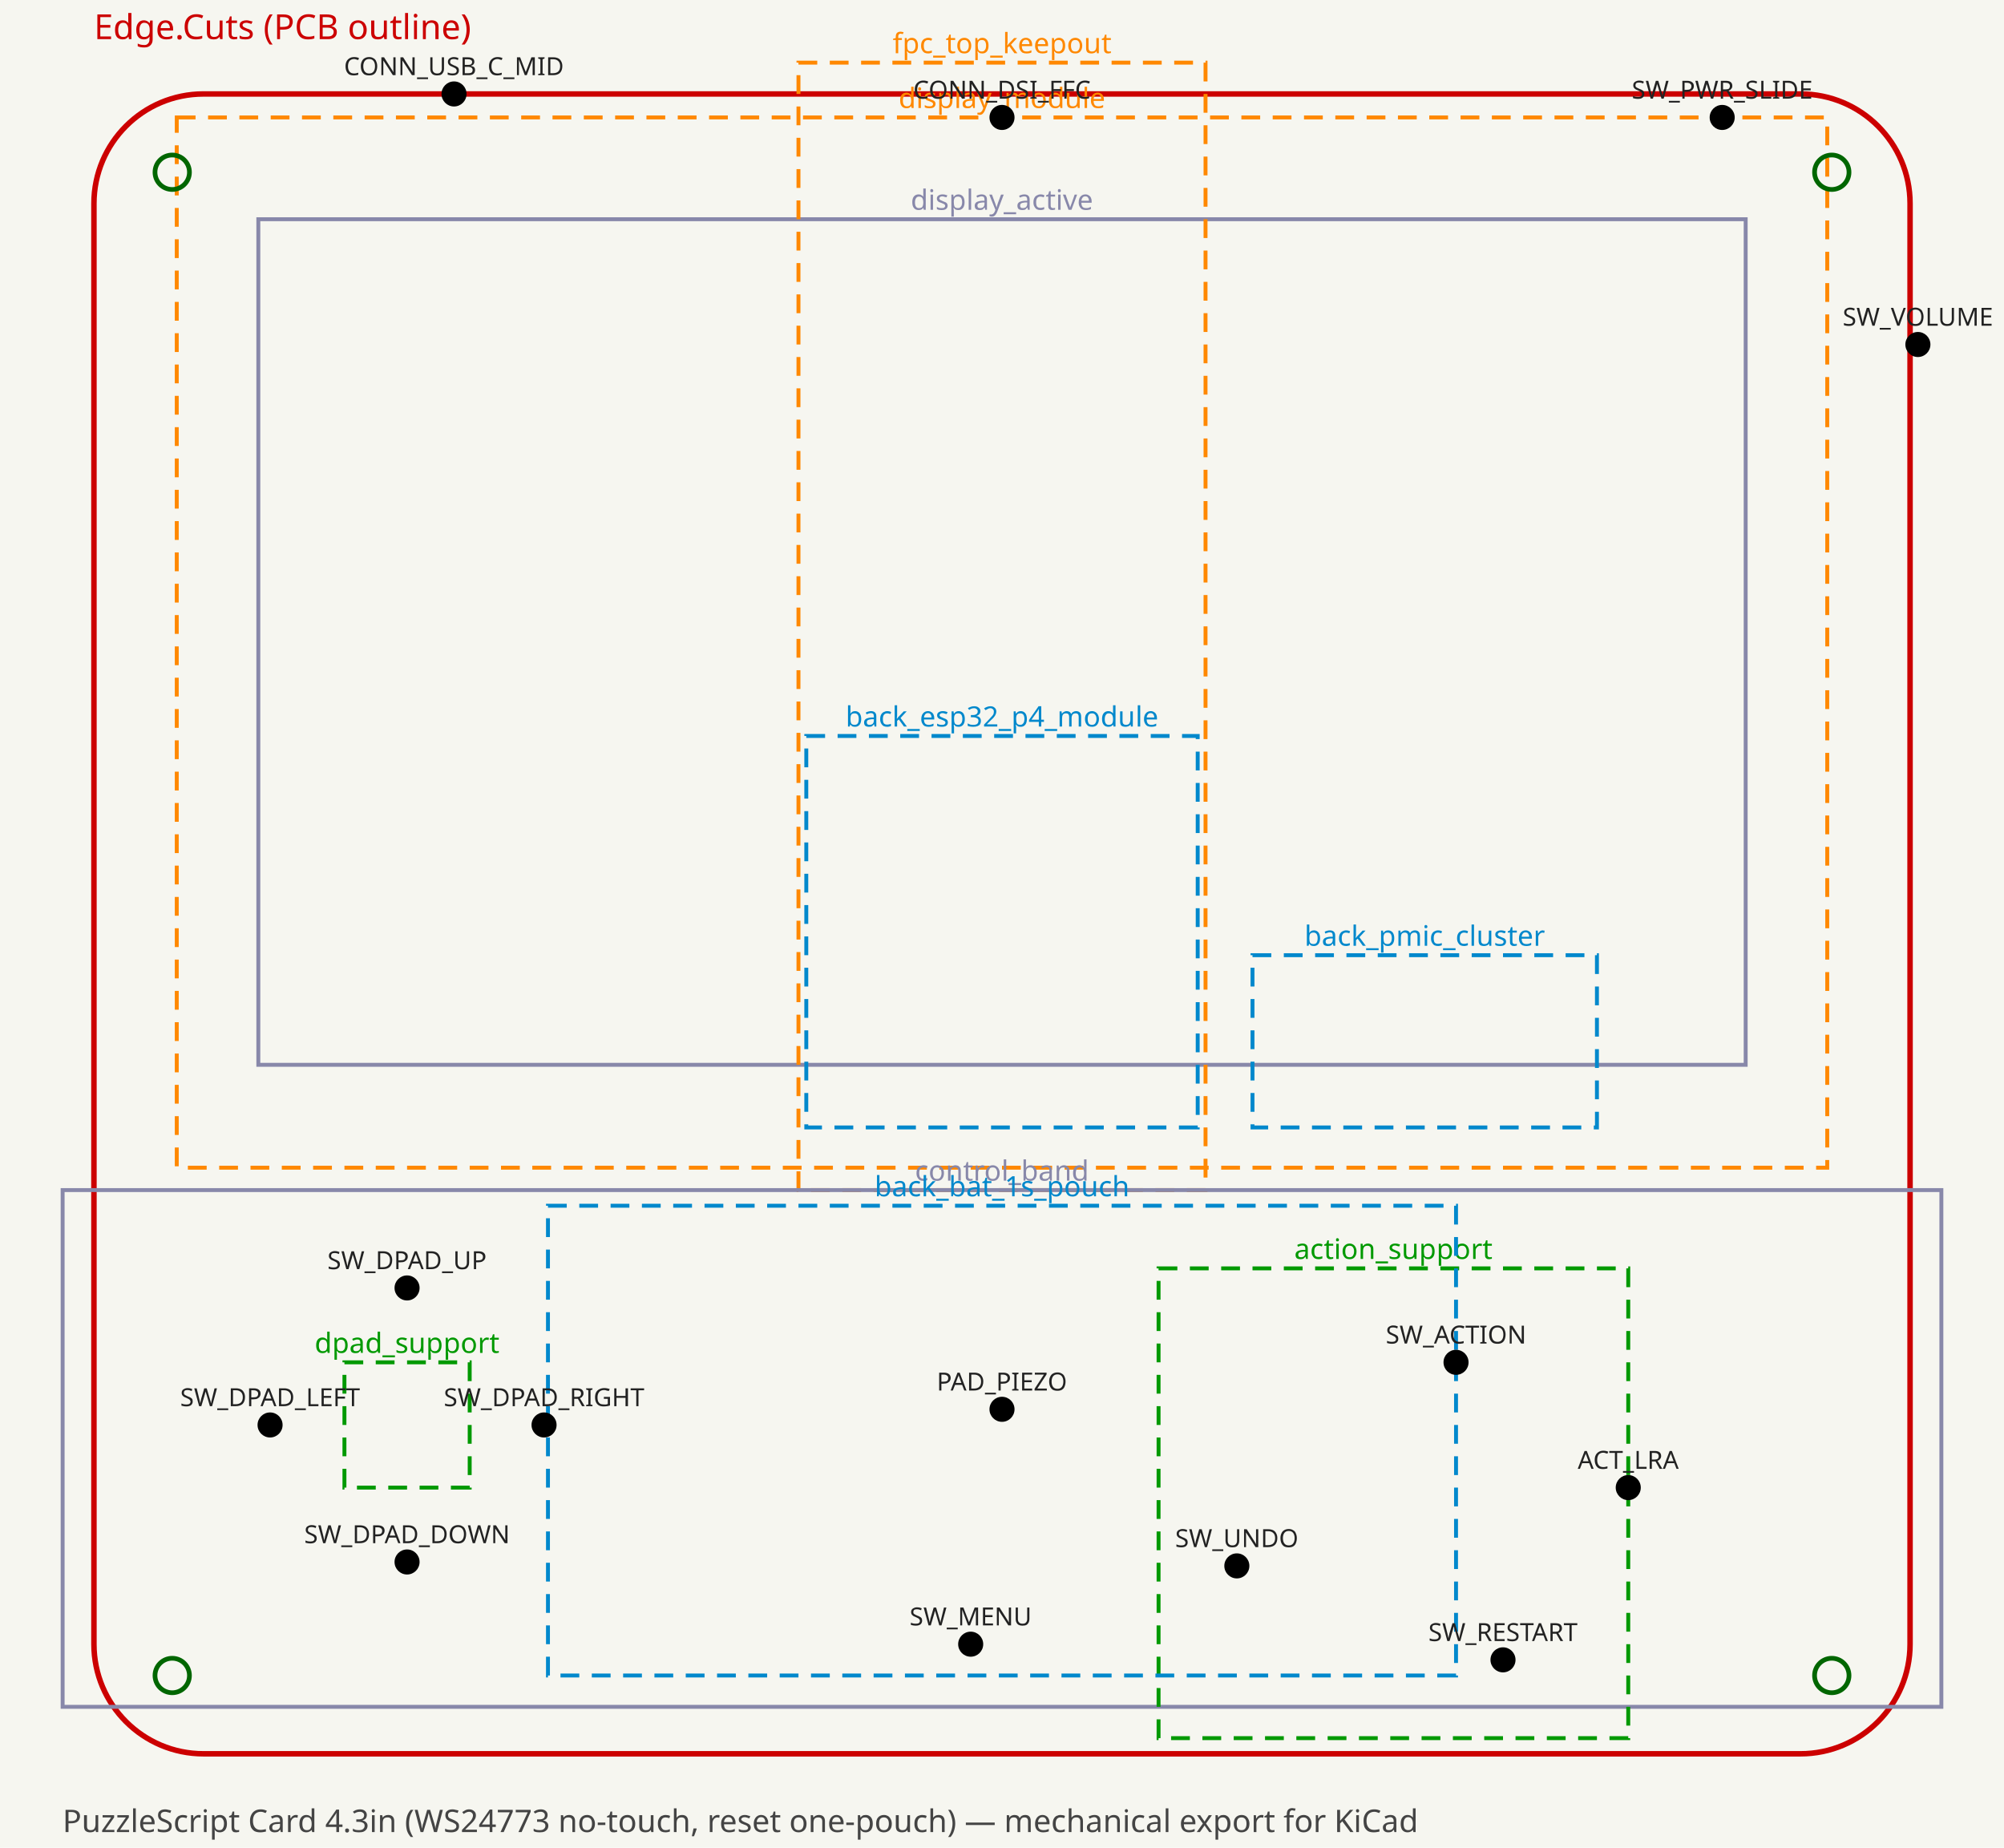
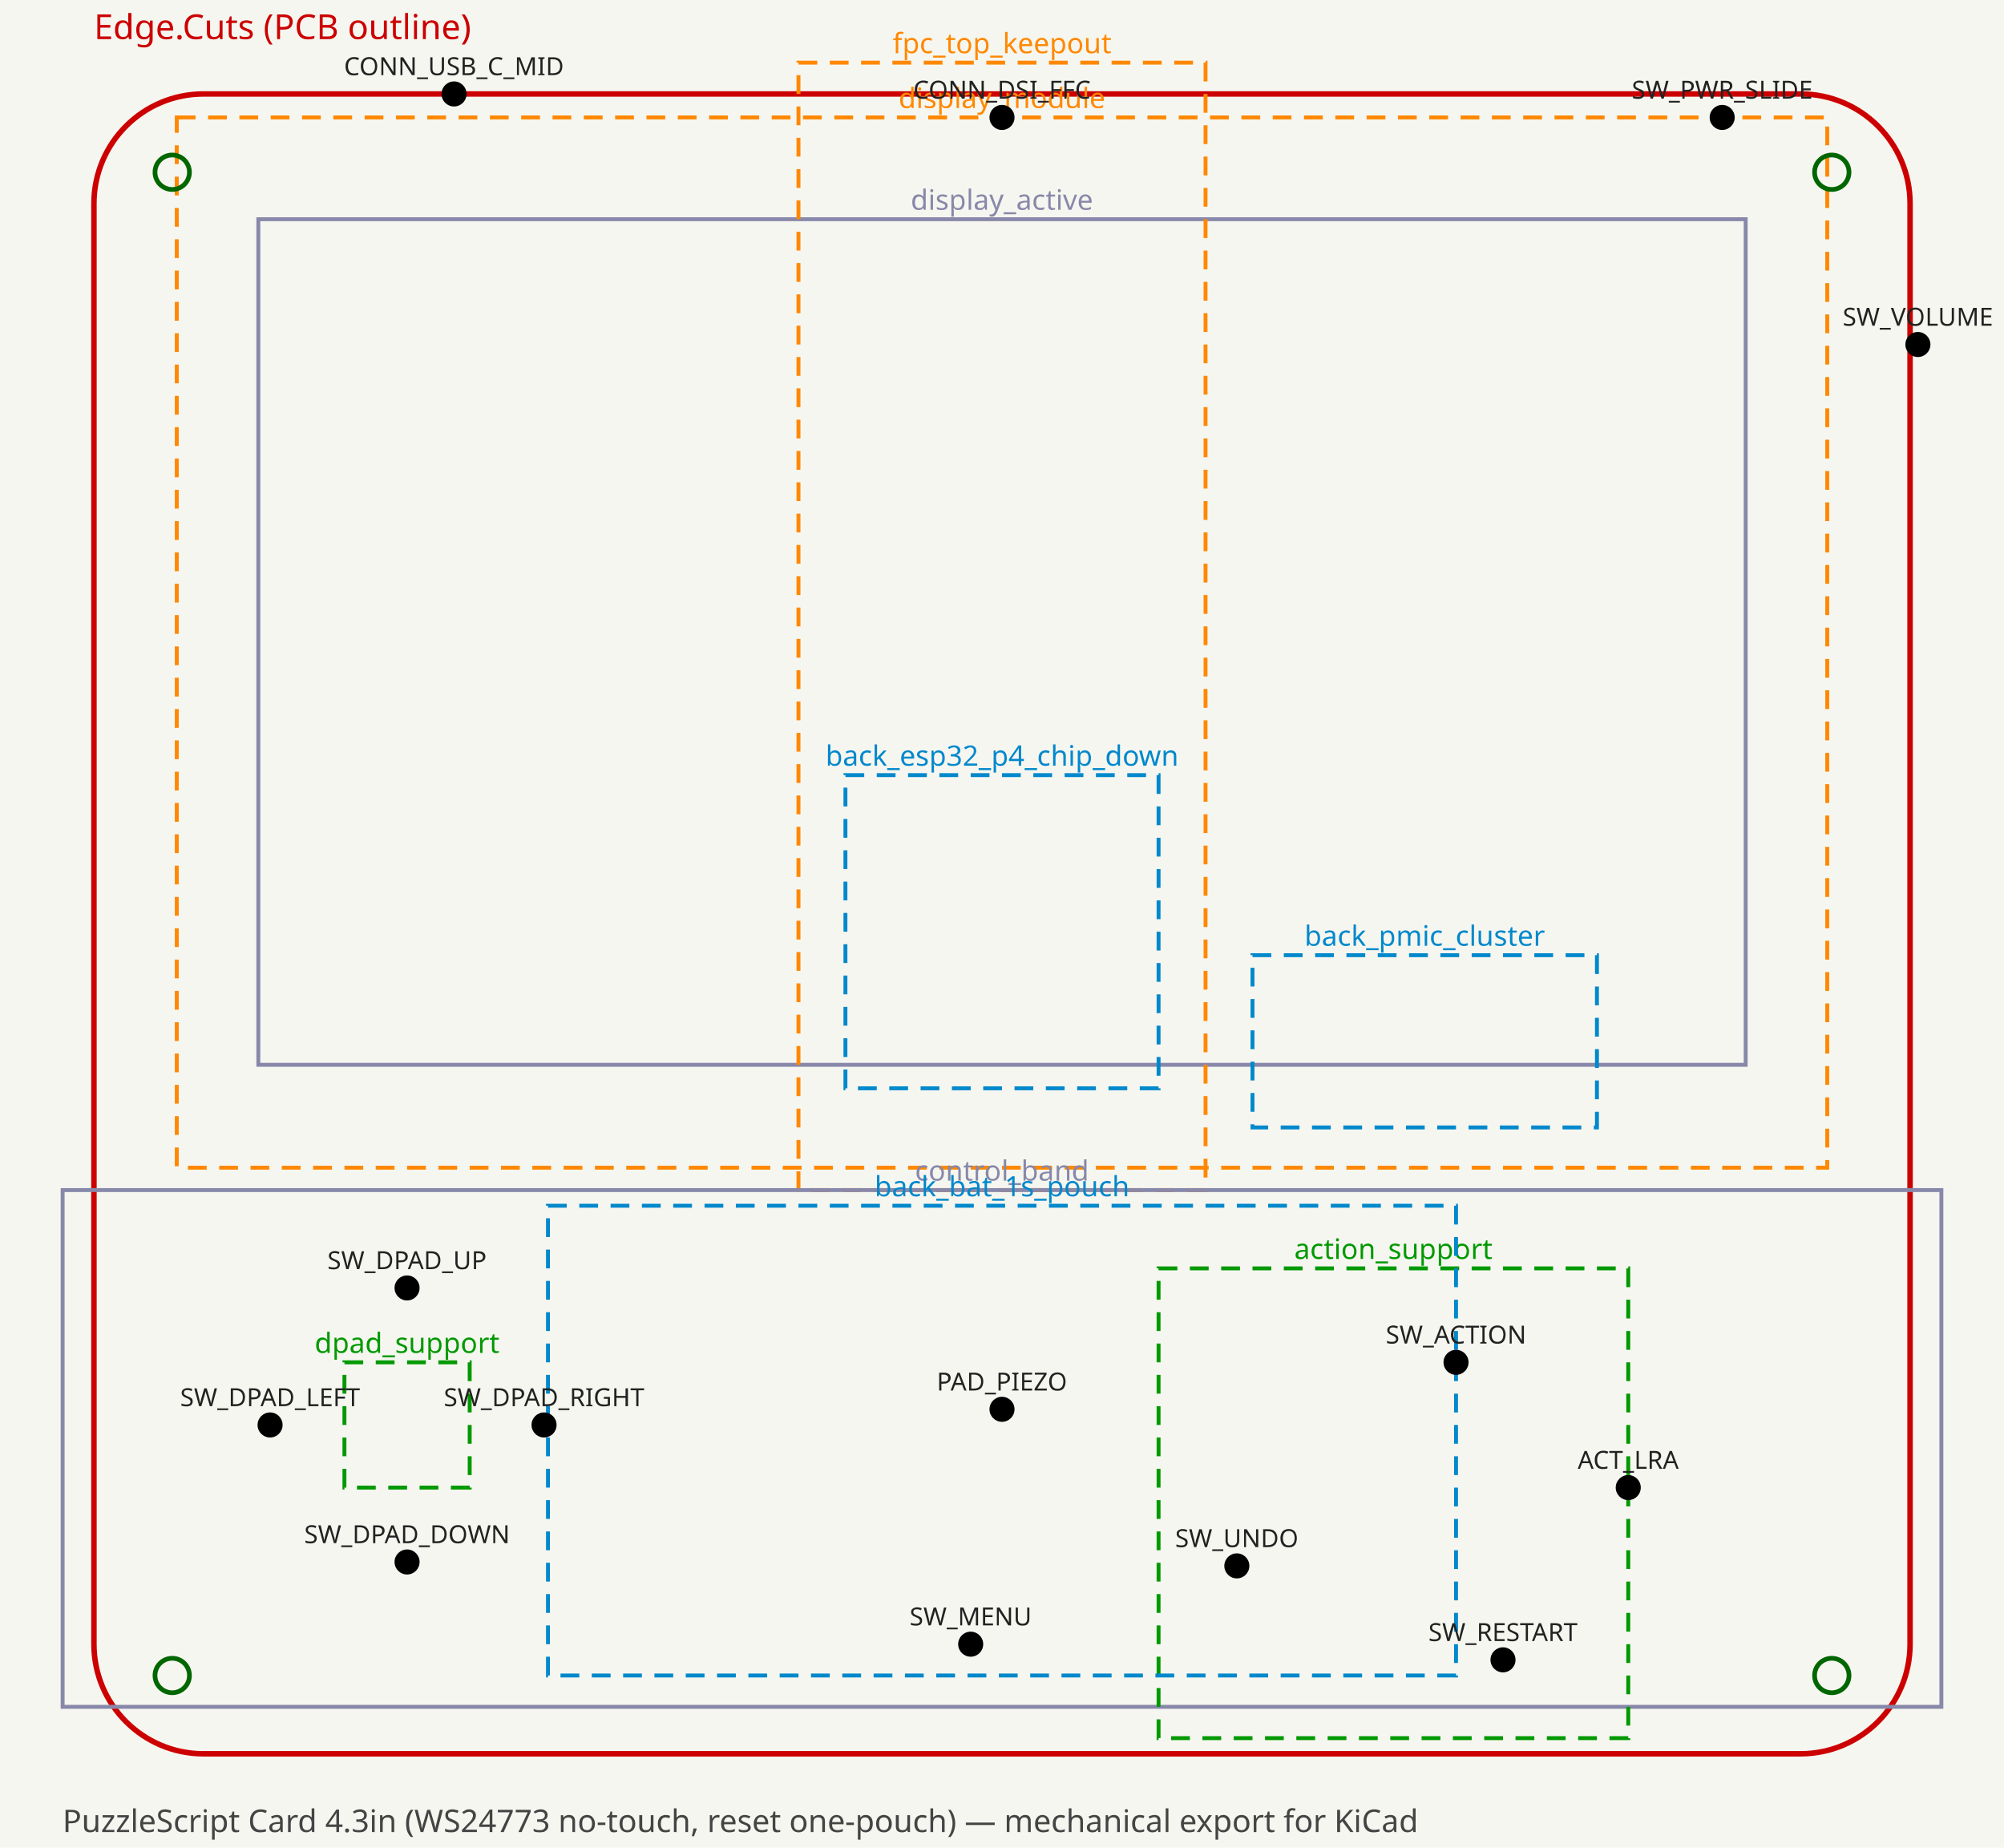
<svg xmlns="http://www.w3.org/2000/svg" width="512px" viewBox="0 0 128 118">
  <rect x="0" y="0" width="128" height="118" fill="#f6f6f0" />
  <g transform="translate(4,4)">
    <path d="M 9 2 H 111 A 7 7 0 0 1 118 9 V 101 A 7 7 0 0 1 111 108 H 9 A 7 7 0 0 1 2 101 V 9 A 7 7 0 0 1 9 2 Z" fill="none" stroke="#c00" stroke-width="0.35" />
    <text x="2" y="-1.5" font-size="2.2" font-family="sans-serif" fill="#c00">Edge.Cuts (PCB outline)</text>
    <rect x="7.29" y="3.5" width="105.42" height="67.07" fill="none" stroke="#f80" stroke-width="0.25" stroke-dasharray="1.2,0.8" />
    <text x="60" y="2.9" font-size="1.8" text-anchor="middle" font-family="sans-serif" fill="#f80">display_module</text>
    <rect x="12.5" y="10" width="95" height="54" fill="none" stroke="#88a" stroke-width="0.25" />
    <text x="60" y="9.4" font-size="1.8" text-anchor="middle" font-family="sans-serif" fill="#88a">display_active</text>
    <rect x="47" y="0" width="26" height="72" fill="none" stroke="#f80" stroke-width="0.25" stroke-dasharray="1.2,0.8" />
    <text x="60" y="-0.6" font-size="1.8" text-anchor="middle" font-family="sans-serif" fill="#f80">fpc_top_keepout</text>
    <rect x="0" y="72" width="120" height="33" fill="none" stroke="#88a" stroke-width="0.25" />
    <text x="60" y="71.4" font-size="1.8" text-anchor="middle" font-family="sans-serif" fill="#88a">control_band</text>
    <rect x="18" y="83" width="8" height="8" fill="none" stroke="#090" stroke-width="0.25" stroke-dasharray="1.2,0.8" />
    <text x="22" y="82.4" font-size="1.8" text-anchor="middle" font-family="sans-serif" fill="#090">dpad_support</text>
    <rect x="70" y="77" width="30" height="30" fill="none" stroke="#090" stroke-width="0.25" stroke-dasharray="1.2,0.8" />
    <text x="85" y="76.4" font-size="1.8" text-anchor="middle" font-family="sans-serif" fill="#090">action_support</text>
    <rect x="31" y="73" width="58" height="30" fill="none" stroke="#08c" stroke-width="0.25" stroke-dasharray="1.2,0.8" />
    <text x="60" y="72.4" font-size="1.8" text-anchor="middle" font-family="sans-serif" fill="#08c">back_bat_1s_pouch</text>
-     <rect x="47.5" y="43" width="25" height="25" fill="none" stroke="#08c" stroke-width="0.25" stroke-dasharray="1.2,0.8" />
-     <text x="60" y="42.4" font-size="1.8" text-anchor="middle" font-family="sans-serif" fill="#08c">back_esp32_p4_module</text>
+     <rect x="50" y="45.5" width="20" height="20" fill="none" stroke="#08c" stroke-width="0.25" stroke-dasharray="1.2,0.8" />
+     <text x="60" y="44.9" font-size="1.8" text-anchor="middle" font-family="sans-serif" fill="#08c">back_esp32_p4_chip_down</text>
    <rect x="76" y="57" width="22" height="11" fill="none" stroke="#08c" stroke-width="0.25" stroke-dasharray="1.2,0.8" />
    <text x="87" y="56.4" font-size="1.8" text-anchor="middle" font-family="sans-serif" fill="#08c">back_pmic_cluster</text>
    <circle cx="22" cy="78.25" r="0.8" fill="#000" />
    <text x="22" y="77.05" font-size="1.6" text-anchor="middle" font-family="sans-serif" fill="#222">SW_DPAD_UP</text>
    <circle cx="22" cy="95.75" r="0.8" fill="#000" />
    <text x="22" y="94.55" font-size="1.6" text-anchor="middle" font-family="sans-serif" fill="#222">SW_DPAD_DOWN</text>
    <circle cx="13.25" cy="87" r="0.8" fill="#000" />
    <text x="13.25" y="85.8" font-size="1.6" text-anchor="middle" font-family="sans-serif" fill="#222">SW_DPAD_LEFT</text>
    <circle cx="30.75" cy="87" r="0.8" fill="#000" />
    <text x="30.75" y="85.8" font-size="1.6" text-anchor="middle" font-family="sans-serif" fill="#222">SW_DPAD_RIGHT</text>
    <circle cx="89" cy="83" r="0.8" fill="#000" />
    <text x="89" y="81.8" font-size="1.6" text-anchor="middle" font-family="sans-serif" fill="#222">SW_ACTION</text>
    <circle cx="75" cy="96" r="0.8" fill="#000" />
    <text x="75" y="94.8" font-size="1.6" text-anchor="middle" font-family="sans-serif" fill="#222">SW_UNDO</text>
    <circle cx="92" cy="102" r="0.8" fill="#000" />
    <text x="92" y="100.8" font-size="1.6" text-anchor="middle" font-family="sans-serif" fill="#222">SW_RESTART</text>
    <circle cx="58" cy="101" r="0.8" fill="#000" />
    <text x="58" y="99.8" font-size="1.6" text-anchor="middle" font-family="sans-serif" fill="#222">SW_MENU</text>
    <circle cx="60" cy="3.5" r="0.8" fill="#000" />
    <text x="60" y="2.3" font-size="1.6" text-anchor="middle" font-family="sans-serif" fill="#222">CONN_DSI_FFC</text>
    <circle cx="25" cy="2" r="0.8" fill="#000" />
    <text x="25" y="0.8" font-size="1.6" text-anchor="middle" font-family="sans-serif" fill="#222">CONN_USB_C_MID</text>
    <circle cx="106" cy="3.5" r="0.8" fill="#000" />
    <text x="106" y="2.3" font-size="1.6" text-anchor="middle" font-family="sans-serif" fill="#222">SW_PWR_SLIDE</text>
    <circle cx="118.5" cy="18" r="0.8" fill="#000" />
    <text x="118.5" y="16.8" font-size="1.6" text-anchor="middle" font-family="sans-serif" fill="#222">SW_VOLUME</text>
    <circle cx="100" cy="91" r="0.8" fill="#000" />
    <text x="100" y="89.8" font-size="1.6" text-anchor="middle" font-family="sans-serif" fill="#222">ACT_LRA</text>
    <circle cx="60" cy="86" r="0.8" fill="#000" />
    <text x="60" y="84.8" font-size="1.6" text-anchor="middle" font-family="sans-serif" fill="#222">PAD_PIEZO</text>
    <circle cx="7" cy="7" r="1.1" fill="none" stroke="#060" stroke-width="0.3" />
    <circle cx="113" cy="7" r="1.1" fill="none" stroke="#060" stroke-width="0.3" />
    <circle cx="7" cy="103" r="1.1" fill="none" stroke="#060" stroke-width="0.3" />
    <circle cx="113" cy="103" r="1.1" fill="none" stroke="#060" stroke-width="0.3" />
  </g>
  <text x="4" y="117" font-size="2" font-family="sans-serif" fill="#444">PuzzleScript Card 4.3in (WS24773 no-touch, reset one-pouch) — mechanical export for KiCad</text>
</svg>
